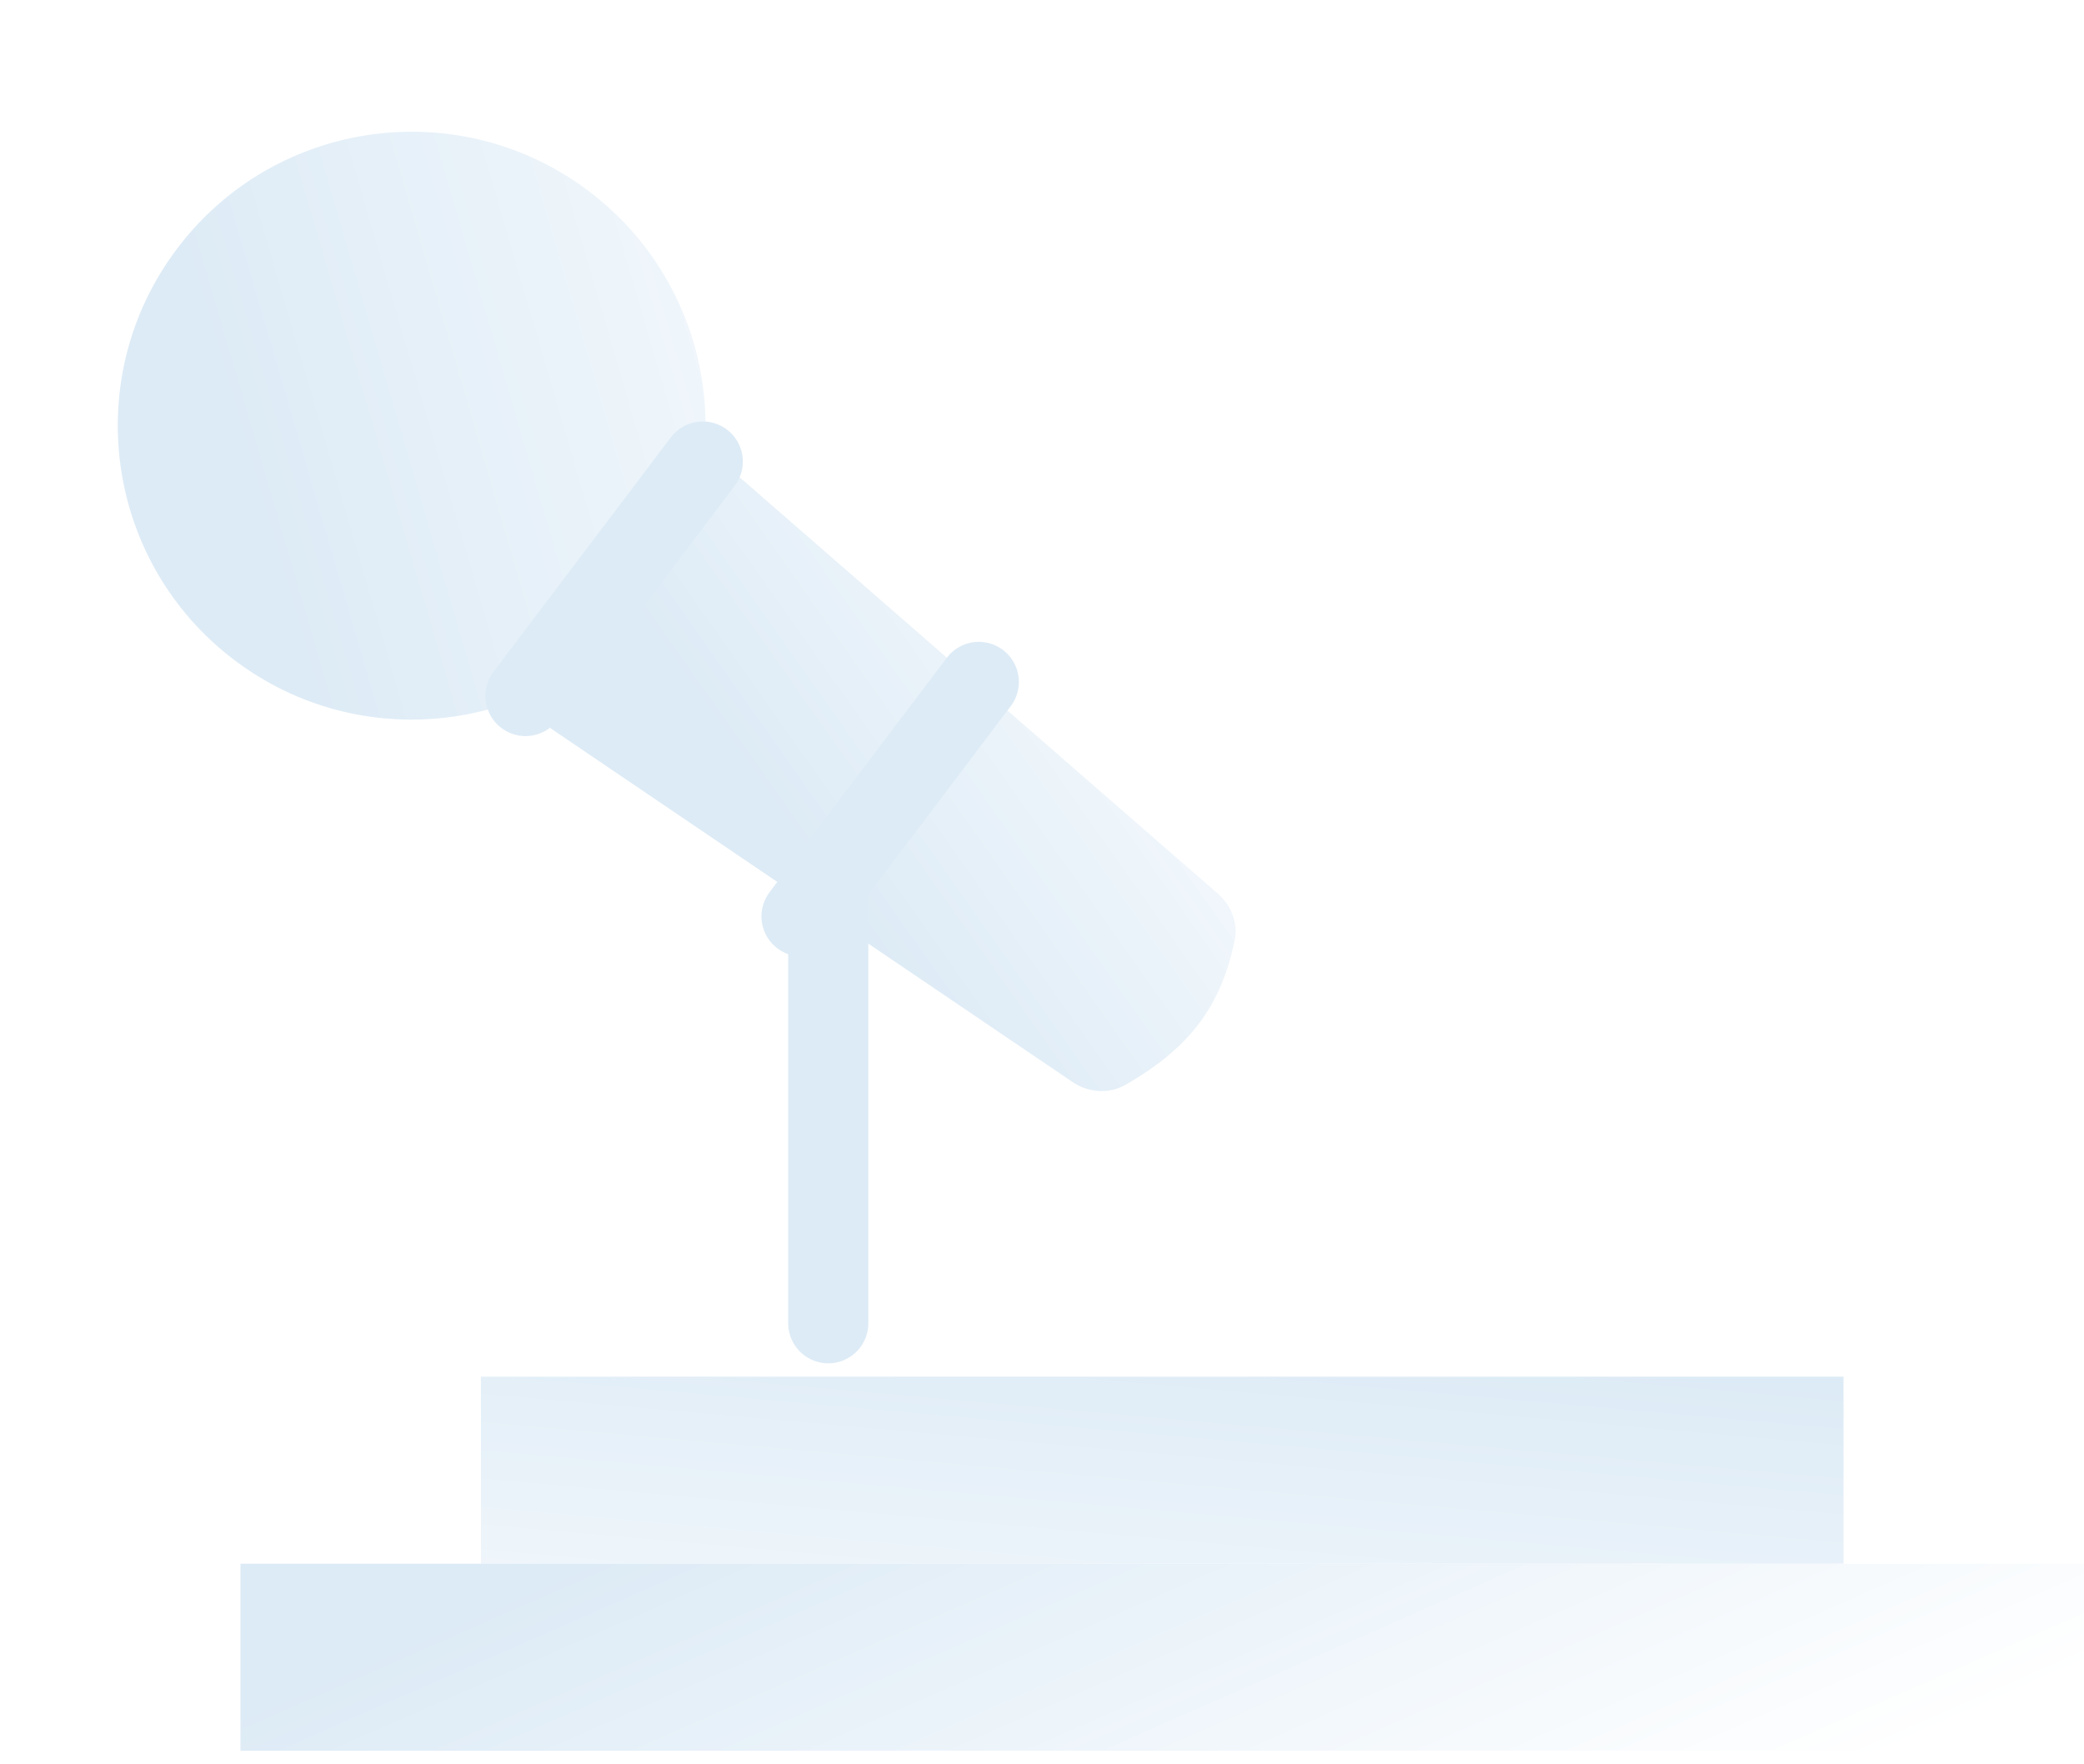
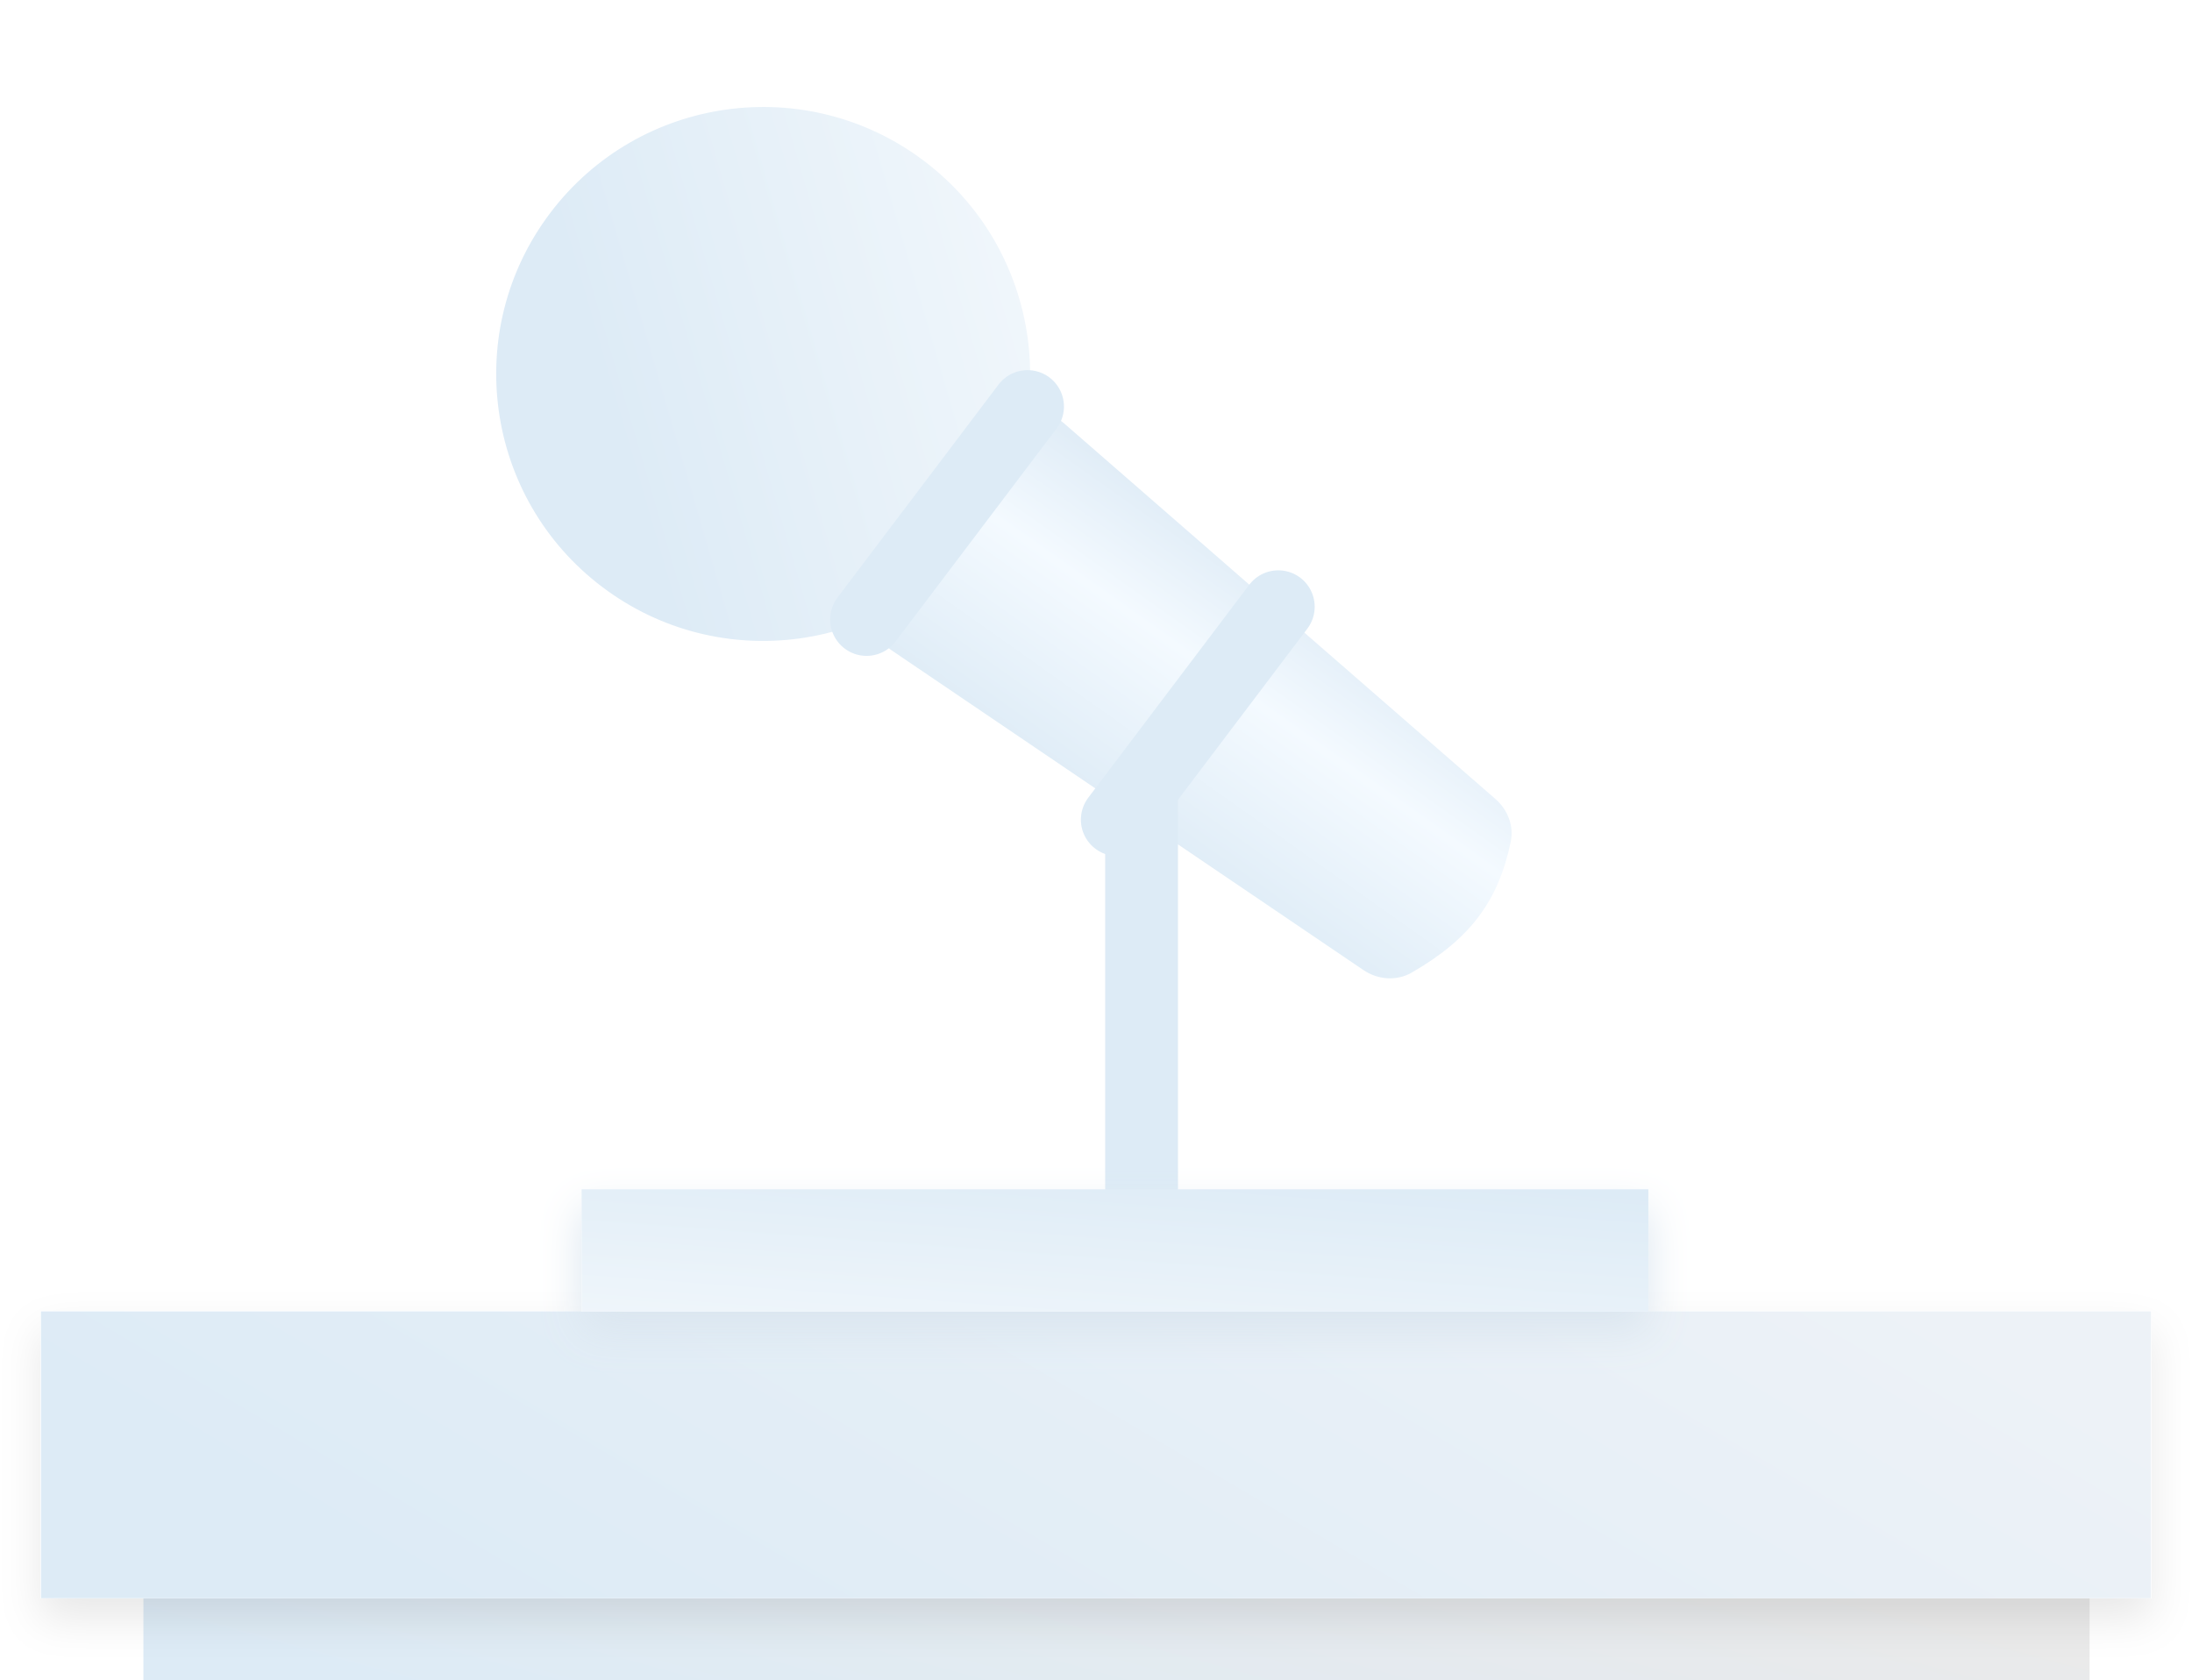
- <svg xmlns="http://www.w3.org/2000/svg" width="78" height="66" viewBox="0 0 78 66" fill="none">
-   <rect x="18" y="51.523" width="51" height="7" fill="url(#paint0_linear_4691_18691)" />
-   <rect x="9" y="58.523" width="69" height="7" fill="url(#paint1_linear_4691_18691)" />
-   <circle cx="15.409" cy="15.932" r="11" transform="rotate(-52.9066 15.4085 15.9319)" fill="url(#paint2_linear_4691_18691)" />
-   <path d="M20.712 27.328C19.764 26.685 19.548 25.379 20.239 24.466L24.914 18.284C25.613 17.359 26.948 17.221 27.822 17.982L45.579 33.444C46.084 33.884 46.348 34.551 46.21 35.206C45.703 37.62 44.577 39.191 42.125 40.599C41.503 40.957 40.732 40.895 40.138 40.492L20.712 27.328Z" fill="url(#paint3_linear_4691_18691)" />
-   <path d="M19.669 26.048L26.303 17.274" stroke="#DDEBF6" stroke-width="3" stroke-linecap="round" />
-   <path d="M30 34.296L36.634 25.522" stroke="#DDEBF6" stroke-width="3" stroke-linecap="round" />
-   <path d="M31 49.523L31 33.523" stroke="#DDEBF6" stroke-width="3" stroke-linecap="round" />
+ <svg xmlns="http://www.w3.org/2000/svg" width="107" height="82" viewBox="0 0 107 82" fill="none">
+   <circle cx="37.253" cy="18.254" r="13.031" transform="rotate(-52.9066 37.253 18.254)" fill="url(#paint0_linear_10589_18085)" />
+   <path d="M43.538 31.754C42.415 30.993 42.159 29.446 42.978 28.364L48.515 21.04C49.343 19.945 50.926 19.78 51.961 20.682L72.997 39C73.595 39.521 73.908 40.311 73.745 41.088C73.144 43.947 71.81 45.808 68.906 47.477C68.168 47.901 67.255 47.826 66.551 47.349L43.538 31.754Z" fill="url(#paint1_linear_10589_18085)" />
+   <path d="M42.3 30.238L50.159 19.844" stroke="#DDEBF6" stroke-width="3.554" stroke-linecap="round" />
+   <path d="M54.539 40.01L62.398 29.616" stroke="#DDEBF6" stroke-width="3.554" stroke-linecap="round" />
+   <path d="M55.725 58.048L55.725 39.094" stroke="#DDEBF6" stroke-width="3.554" stroke-linecap="round" />
+   <rect width="95" height="6" transform="matrix(1 -1.02701e-07 -7.44177e-08 -1 7 84.0122)" fill="url(#paint2_linear_10589_18085)" />
+   <g filter="url(#filter0_d_10589_18085)">
+     <rect width="103" height="14" transform="matrix(1 -1.02701e-07 -7.44177e-08 -1 2 78.0122)" fill="url(#paint3_linear_10589_18085)" />
+   </g>
+   <g filter="url(#filter1_d_10589_18085)">
+     <rect x="28.389" y="58.049" width="52.073" height="5.976" fill="url(#paint4_linear_10589_18085)" />
+   </g>
  <defs>
-     <linearGradient id="paint0_linear_4691_18691" x1="19.5" y1="47.523" x2="17.637" y2="68.533" gradientUnits="userSpaceOnUse">
+     <filter id="filter0_d_10589_18085" x="0" y="63.012" width="107" height="18" filterUnits="userSpaceOnUse" color-interpolation-filters="sRGB">
+       <feFlood flood-opacity="0" result="BackgroundImageFix" />
+       <feColorMatrix in="SourceAlpha" type="matrix" values="0 0 0 0 0 0 0 0 0 0 0 0 0 0 0 0 0 0 127 0" result="hardAlpha" />
+       <feOffset dy="1" />
+       <feGaussianBlur stdDeviation="1" />
+       <feComposite in2="hardAlpha" operator="out" />
+       <feColorMatrix type="matrix" values="0 0 0 0 0 0 0 0 0 0 0 0 0 0 0 0 0 0 0.09 0" />
+       <feBlend mode="normal" in2="BackgroundImageFix" result="effect1_dropShadow_10589_18085" />
+       <feBlend mode="normal" in="SourceGraphic" in2="effect1_dropShadow_10589_18085" result="shape" />
+     </filter>
+     <filter id="filter1_d_10589_18085" x="26.389" y="57.049" width="56.073" height="9.976" filterUnits="userSpaceOnUse" color-interpolation-filters="sRGB">
+       <feFlood flood-opacity="0" result="BackgroundImageFix" />
+       <feColorMatrix in="SourceAlpha" type="matrix" values="0 0 0 0 0 0 0 0 0 0 0 0 0 0 0 0 0 0 127 0" result="hardAlpha" />
+       <feOffset dy="1" />
+       <feGaussianBlur stdDeviation="1" />
+       <feComposite in2="hardAlpha" operator="out" />
+       <feColorMatrix type="matrix" values="0 0 0 0 0.858 0 0 0 0 0.901 0 0 0 0 0.939 0 0 0 1 0" />
+       <feBlend mode="normal" in2="BackgroundImageFix" result="effect1_dropShadow_10589_18085" />
+       <feBlend mode="normal" in="SourceGraphic" in2="effect1_dropShadow_10589_18085" result="shape" />
+     </filter>
+     <linearGradient id="paint0_linear_10589_18085" x1="37.253" y1="5.223" x2="67.711" y2="27.876" gradientUnits="userSpaceOnUse">
      <stop stop-color="#DDEBF6" />
      <stop offset="1" stop-color="white" />
    </linearGradient>
-     <linearGradient id="paint1_linear_4691_18691" x1="9" y1="64.023" x2="19.602" y2="88.155" gradientUnits="userSpaceOnUse">
+     <linearGradient id="paint1_linear_10589_18085" x1="49" y1="37" x2="57.5" y2="25" gradientUnits="userSpaceOnUse">
      <stop stop-color="#DDEBF6" />
-       <stop offset="1" stop-color="white" />
+       <stop offset="0.635" stop-color="#F4FAFF" />
+       <stop offset="1" stop-color="#E1EDF7" />
    </linearGradient>
-     <linearGradient id="paint2_linear_4691_18691" x1="15.409" y1="4.932" x2="41.119" y2="24.054" gradientUnits="userSpaceOnUse">
+     <linearGradient id="paint2_linear_10589_18085" x1="1.03871e-06" y1="4.714" x2="6.279" y2="27.674" gradientUnits="userSpaceOnUse">
      <stop stop-color="#DDEBF6" />
-       <stop offset="1" stop-color="white" />
+       <stop offset="1" stop-color="#EAEAEA" />
    </linearGradient>
-     <linearGradient id="paint3_linear_4691_18691" x1="22.587" y1="21.36" x2="39.54" y2="9.39" gradientUnits="userSpaceOnUse">
+     <linearGradient id="paint3_linear_10589_18085" x1="1.12618e-06" y1="11" x2="25.171" y2="53.764" gradientUnits="userSpaceOnUse">
+       <stop stop-color="#DDEBF6" />
+       <stop offset="1" stop-color="#EDF2F7" />
+     </linearGradient>
+     <linearGradient id="paint4_linear_10589_18085" x1="29.92" y1="54.634" x2="28.588" y2="72.612" gradientUnits="userSpaceOnUse">
      <stop stop-color="#DDEBF6" />
      <stop offset="1" stop-color="white" />
    </linearGradient>
  </defs>
</svg>
